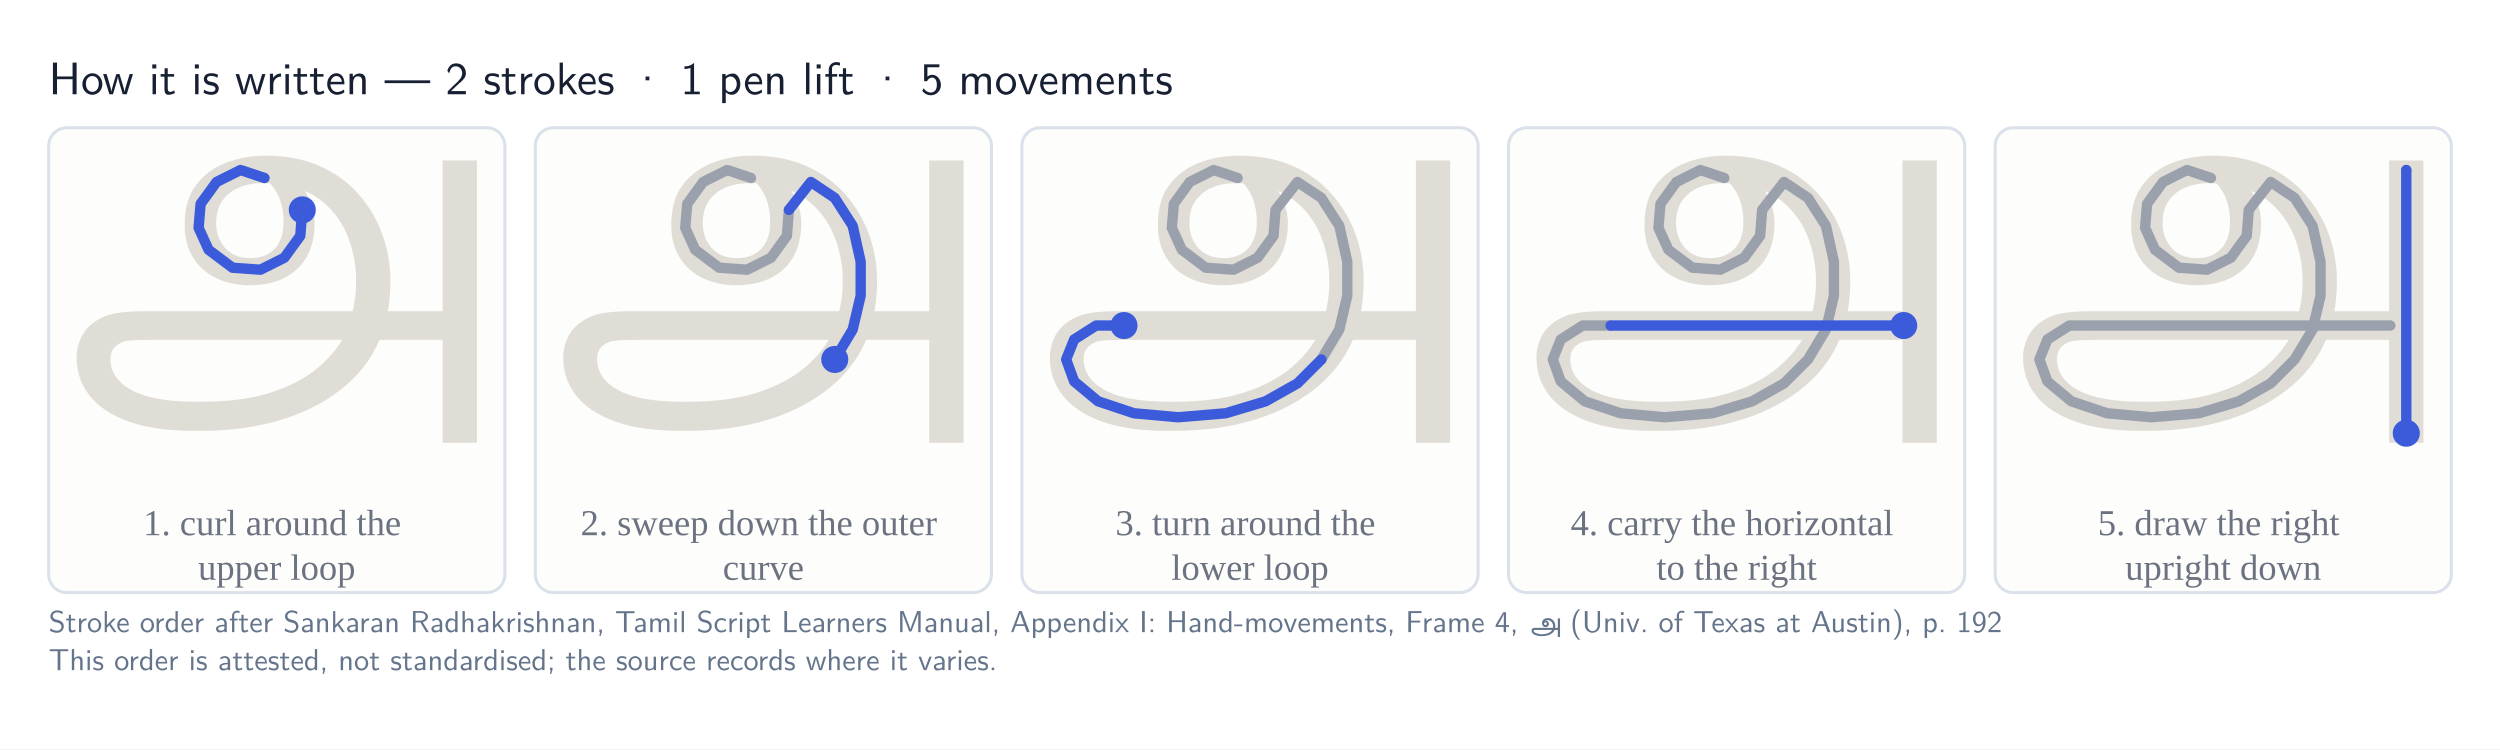
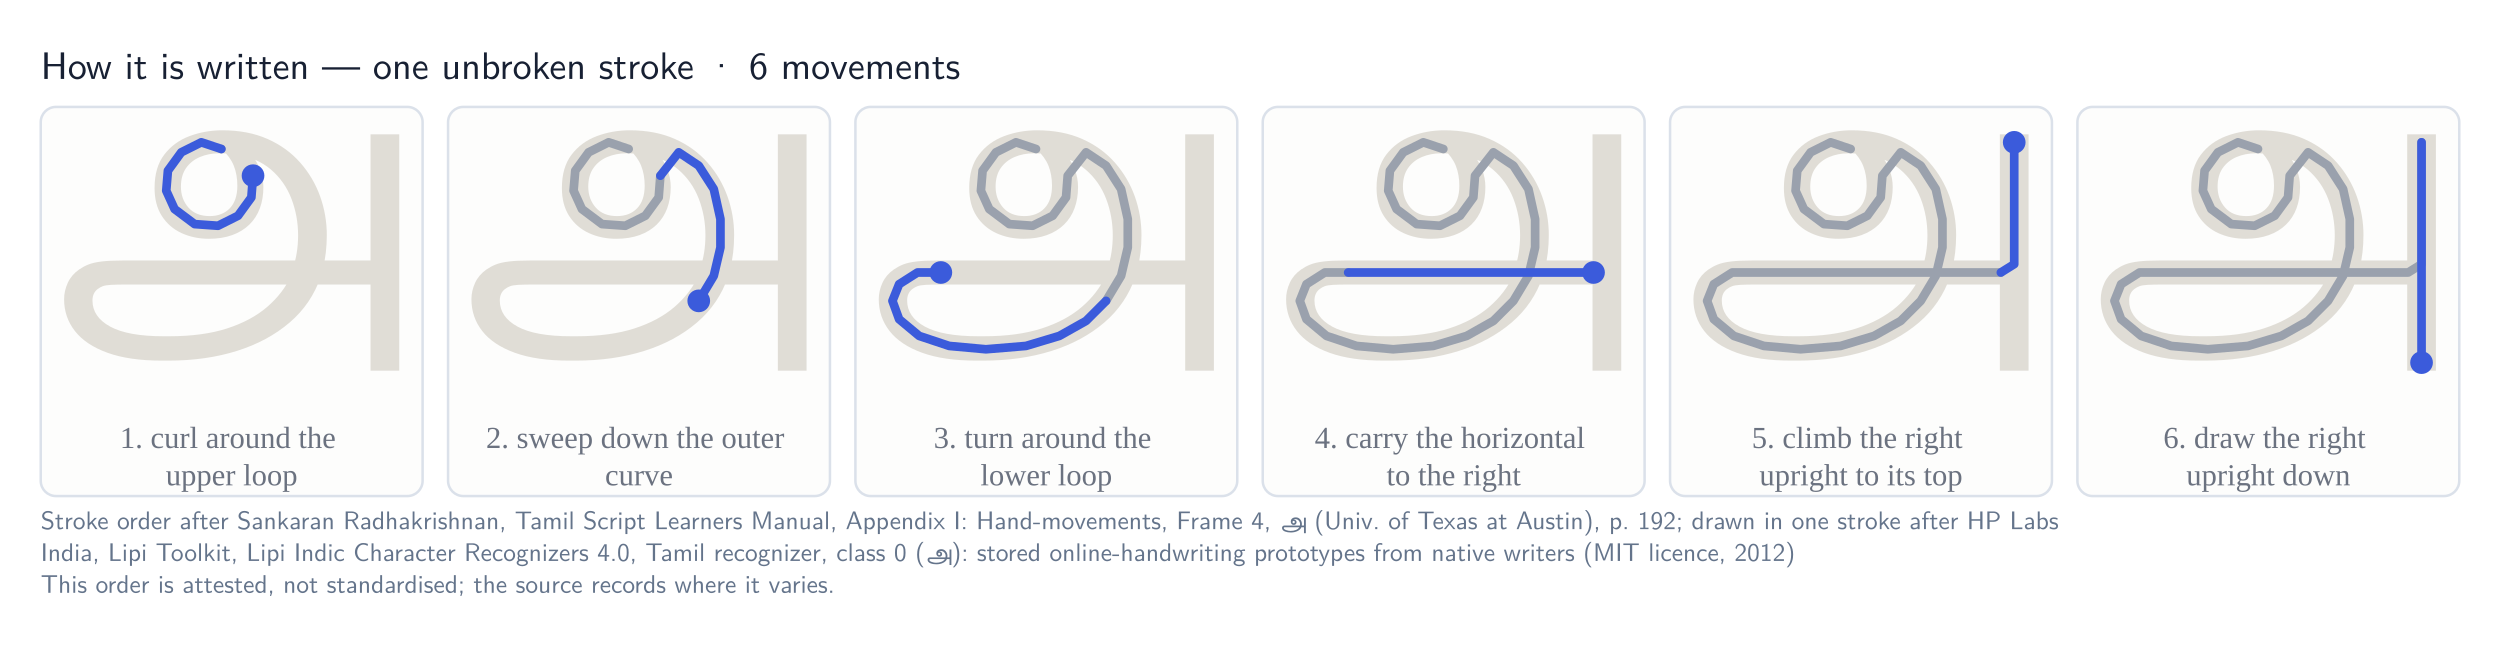
- <svg xmlns="http://www.w3.org/2000/svg" width="822" height="246.35" viewBox="0 0 822 246.35" role="img" aria-label="How to write அ: 2 strokes · 1 pen lift · 5 movements">
-   <rect x="0" y="0" width="822" height="246.35" fill="#ffffff" />
-   <text x="16" y="31" font-family="Latin Modern Sans, sans-serif" font-size="15" fill="#172033">How it is written — 2 strokes · 1 pen lift · 5 movements</text>
+ <svg xmlns="http://www.w3.org/2000/svg" width="982" height="258.85" viewBox="0 0 982 258.85" role="img" aria-label="How to write அ: one unbroken stroke · 6 movements">
+   <rect x="0" y="0" width="982" height="258.85" fill="#ffffff" />
+   <text x="16" y="31" font-family="Latin Modern Sans, sans-serif" font-size="15" fill="#172033">How it is written — one unbroken stroke · 6 movements</text>
  <rect x="16" y="42" width="150" height="152.85" rx="6" fill="#fdfdfc" stroke="#dbe1ea" stroke-width="1" />
  <svg x="16" y="42" width="150" height="152.85" viewBox="-41 -636 1144 1165.7" preserveAspectRatio="xMidYMid meet" overflow="hidden">
    <g transform="scale(1,-1)">
      <path class="ductus__glyph" d="M321 -124Q224 -124 159 -100.5Q94 -77 61.5 -35.5Q29 6 29 60Q29 85 40 109Q51 133 74 149Q87 158 102 164Q117 170 141.5 173Q166 176 206 176L953 176L956 104L217 104Q186 104 169.5 103Q153 102 145 99Q137 96 129 90Q114 78 114 56Q114 7 167 -22Q220 -51 327 -51L344 -51Q445 -51 517.5 -27.5Q590 -4 637.5 37Q685 78 709 130L713 149Q722 174 726 199.5Q730 225 730 251Q730 309 710 361Q690 413 648.5 448.5Q607 484 542 494Q529 496 517.5 496.5Q506 497 493 497Q462 497 436 486Q410 475 394.5 453Q379 431 379 397Q379 360 401.5 334.5Q424 309 465 309Q503 309 525.5 332.5Q548 356 548 400Q548 433 537.5 459.5Q527 486 501 510L558 527Q576 512 591.5 492Q607 472 616.5 447.5Q626 423 626 396Q626 361 615.5 332.5Q605 304 584 283.5Q563 263 532.5 252Q502 241 463 241Q418 241 381 258Q344 275 322 309Q300 343 300 393Q300 455 329 493Q358 531 404.5 548.5Q451 566 503 566Q580 566 638.5 540Q697 514 736.5 469Q776 424 796 368Q816 312 816 252Q816 225 813 199.5Q810 174 804 150L798 128Q770 46 704.5 -10Q639 -66 546.5 -95Q454 -124 342 -124L321 -124ZM947 -154L947 554L1033 554L1033 -154L947 -154Z" fill="#e0ddd6" fill-rule="nonzero" />
      <path class="ductus__done" d="M500 510 L500 510" fill="none" stroke="#9aa1ad" stroke-width="26" stroke-linecap="round" stroke-linejoin="round" />
      <path class="ductus__pen" d="M500 510 L440 530 L380 500 L340 445 L335 385 L360 330 L420 285 L490 280 L550 310 L590 365 L595 430" fill="none" stroke="#3b5bdb" stroke-width="26" stroke-linecap="round" stroke-linejoin="round" />
      <circle class="ductus__tip" cx="595" cy="430" r="34" fill="#3b5bdb" />
    </g>
    <text class="ductus__caption" x="531" y="385.7" text-anchor="middle" font-size="91.7" fill="#6b7280">
      <tspan x="531" y="385.7">1. curl around the</tspan>
      <tspan x="531" y="497.6">upper loop</tspan>
    </text>
  </svg>
  <rect x="176" y="42" width="150" height="152.85" rx="6" fill="#fdfdfc" stroke="#dbe1ea" stroke-width="1" />
  <svg x="176" y="42" width="150" height="152.85" viewBox="-41 -636 1144 1165.7" preserveAspectRatio="xMidYMid meet" overflow="hidden">
    <g transform="scale(1,-1)">
      <path class="ductus__glyph" d="M321 -124Q224 -124 159 -100.5Q94 -77 61.5 -35.5Q29 6 29 60Q29 85 40 109Q51 133 74 149Q87 158 102 164Q117 170 141.5 173Q166 176 206 176L953 176L956 104L217 104Q186 104 169.5 103Q153 102 145 99Q137 96 129 90Q114 78 114 56Q114 7 167 -22Q220 -51 327 -51L344 -51Q445 -51 517.5 -27.5Q590 -4 637.5 37Q685 78 709 130L713 149Q722 174 726 199.5Q730 225 730 251Q730 309 710 361Q690 413 648.5 448.5Q607 484 542 494Q529 496 517.5 496.5Q506 497 493 497Q462 497 436 486Q410 475 394.5 453Q379 431 379 397Q379 360 401.5 334.5Q424 309 465 309Q503 309 525.5 332.5Q548 356 548 400Q548 433 537.5 459.5Q527 486 501 510L558 527Q576 512 591.5 492Q607 472 616.5 447.5Q626 423 626 396Q626 361 615.5 332.5Q605 304 584 283.5Q563 263 532.5 252Q502 241 463 241Q418 241 381 258Q344 275 322 309Q300 343 300 393Q300 455 329 493Q358 531 404.5 548.5Q451 566 503 566Q580 566 638.5 540Q697 514 736.5 469Q776 424 796 368Q816 312 816 252Q816 225 813 199.5Q810 174 804 150L798 128Q770 46 704.5 -10Q639 -66 546.5 -95Q454 -124 342 -124L321 -124ZM947 -154L947 554L1033 554L1033 -154L947 -154Z" fill="#e0ddd6" fill-rule="nonzero" />
      <path class="ductus__done" d="M500 510 L440 530 L380 500 L340 445 L335 385 L360 330 L420 285 L490 280 L550 310 L590 365 L595 430 L595 430" fill="none" stroke="#9aa1ad" stroke-width="26" stroke-linecap="round" stroke-linejoin="round" />
      <path class="ductus__pen" d="M595 430 L650 500 L710 460 L755 390 L775 300 L775 215 L755 130 L710 55" fill="none" stroke="#3b5bdb" stroke-width="26" stroke-linecap="round" stroke-linejoin="round" />
      <circle class="ductus__tip" cx="710" cy="55" r="34" fill="#3b5bdb" />
    </g>
    <text class="ductus__caption" x="531" y="385.7" text-anchor="middle" font-size="91.7" fill="#6b7280">
      <tspan x="531" y="385.7">2. sweep down the outer</tspan>
      <tspan x="531" y="497.6">curve</tspan>
    </text>
  </svg>
  <rect x="336" y="42" width="150" height="152.85" rx="6" fill="#fdfdfc" stroke="#dbe1ea" stroke-width="1" />
  <svg x="336" y="42" width="150" height="152.85" viewBox="-41 -636 1144 1165.7" preserveAspectRatio="xMidYMid meet" overflow="hidden">
    <g transform="scale(1,-1)">
      <path class="ductus__glyph" d="M321 -124Q224 -124 159 -100.5Q94 -77 61.5 -35.5Q29 6 29 60Q29 85 40 109Q51 133 74 149Q87 158 102 164Q117 170 141.5 173Q166 176 206 176L953 176L956 104L217 104Q186 104 169.5 103Q153 102 145 99Q137 96 129 90Q114 78 114 56Q114 7 167 -22Q220 -51 327 -51L344 -51Q445 -51 517.5 -27.5Q590 -4 637.5 37Q685 78 709 130L713 149Q722 174 726 199.5Q730 225 730 251Q730 309 710 361Q690 413 648.5 448.5Q607 484 542 494Q529 496 517.5 496.5Q506 497 493 497Q462 497 436 486Q410 475 394.5 453Q379 431 379 397Q379 360 401.5 334.5Q424 309 465 309Q503 309 525.5 332.5Q548 356 548 400Q548 433 537.5 459.5Q527 486 501 510L558 527Q576 512 591.5 492Q607 472 616.5 447.5Q626 423 626 396Q626 361 615.5 332.5Q605 304 584 283.5Q563 263 532.5 252Q502 241 463 241Q418 241 381 258Q344 275 322 309Q300 343 300 393Q300 455 329 493Q358 531 404.5 548.5Q451 566 503 566Q580 566 638.5 540Q697 514 736.5 469Q776 424 796 368Q816 312 816 252Q816 225 813 199.5Q810 174 804 150L798 128Q770 46 704.5 -10Q639 -66 546.5 -95Q454 -124 342 -124L321 -124ZM947 -154L947 554L1033 554L1033 -154L947 -154Z" fill="#e0ddd6" fill-rule="nonzero" />
      <path class="ductus__done" d="M500 510 L440 530 L380 500 L340 445 L335 385 L360 330 L420 285 L490 280 L550 310 L590 365 L595 430 L650 500 L710 460 L755 390 L775 300 L775 215 L755 130 L710 55 L710 55" fill="none" stroke="#9aa1ad" stroke-width="26" stroke-linecap="round" stroke-linejoin="round" />
      <path class="ductus__pen" d="M710 55 L650 -5 L570 -50 L470 -80 L350 -90 L240 -80 L150 -50 L90 0 L70 55 L90 105 L145 140 L215 140" fill="none" stroke="#3b5bdb" stroke-width="26" stroke-linecap="round" stroke-linejoin="round" />
      <circle class="ductus__tip" cx="215" cy="140" r="34" fill="#3b5bdb" />
    </g>
    <text class="ductus__caption" x="531" y="385.7" text-anchor="middle" font-size="91.7" fill="#6b7280">
      <tspan x="531" y="385.7">3. turn around the</tspan>
      <tspan x="531" y="497.6">lower loop</tspan>
    </text>
  </svg>
  <rect x="496" y="42" width="150" height="152.85" rx="6" fill="#fdfdfc" stroke="#dbe1ea" stroke-width="1" />
  <svg x="496" y="42" width="150" height="152.85" viewBox="-41 -636 1144 1165.7" preserveAspectRatio="xMidYMid meet" overflow="hidden">
    <g transform="scale(1,-1)">
      <path class="ductus__glyph" d="M321 -124Q224 -124 159 -100.5Q94 -77 61.5 -35.5Q29 6 29 60Q29 85 40 109Q51 133 74 149Q87 158 102 164Q117 170 141.5 173Q166 176 206 176L953 176L956 104L217 104Q186 104 169.5 103Q153 102 145 99Q137 96 129 90Q114 78 114 56Q114 7 167 -22Q220 -51 327 -51L344 -51Q445 -51 517.5 -27.5Q590 -4 637.5 37Q685 78 709 130L713 149Q722 174 726 199.5Q730 225 730 251Q730 309 710 361Q690 413 648.5 448.5Q607 484 542 494Q529 496 517.5 496.5Q506 497 493 497Q462 497 436 486Q410 475 394.5 453Q379 431 379 397Q379 360 401.5 334.5Q424 309 465 309Q503 309 525.5 332.5Q548 356 548 400Q548 433 537.5 459.5Q527 486 501 510L558 527Q576 512 591.5 492Q607 472 616.5 447.5Q626 423 626 396Q626 361 615.5 332.5Q605 304 584 283.5Q563 263 532.5 252Q502 241 463 241Q418 241 381 258Q344 275 322 309Q300 343 300 393Q300 455 329 493Q358 531 404.5 548.5Q451 566 503 566Q580 566 638.5 540Q697 514 736.5 469Q776 424 796 368Q816 312 816 252Q816 225 813 199.5Q810 174 804 150L798 128Q770 46 704.5 -10Q639 -66 546.5 -95Q454 -124 342 -124L321 -124ZM947 -154L947 554L1033 554L1033 -154L947 -154Z" fill="#e0ddd6" fill-rule="nonzero" />
      <path class="ductus__done" d="M500 510 L440 530 L380 500 L340 445 L335 385 L360 330 L420 285 L490 280 L550 310 L590 365 L595 430 L650 500 L710 460 L755 390 L775 300 L775 215 L755 130 L710 55 L650 -5 L570 -50 L470 -80 L350 -90 L240 -80 L150 -50 L90 0 L70 55 L90 105 L145 140 L215 140 L215 140" fill="none" stroke="#9aa1ad" stroke-width="26" stroke-linecap="round" stroke-linejoin="round" />
      <path class="ductus__pen" d="M215 140 L350 140 L520 140 L700 140 L850 140 L950 140" fill="none" stroke="#3b5bdb" stroke-width="26" stroke-linecap="round" stroke-linejoin="round" />
      <circle class="ductus__tip" cx="950" cy="140" r="34" fill="#3b5bdb" />
    </g>
    <text class="ductus__caption" x="531" y="385.7" text-anchor="middle" font-size="91.7" fill="#6b7280">
      <tspan x="531" y="385.7">4. carry the horizontal</tspan>
      <tspan x="531" y="497.6">to the right</tspan>
    </text>
  </svg>
  <rect x="656" y="42" width="150" height="152.85" rx="6" fill="#fdfdfc" stroke="#dbe1ea" stroke-width="1" />
  <svg x="656" y="42" width="150" height="152.85" viewBox="-41 -636 1144 1165.7" preserveAspectRatio="xMidYMid meet" overflow="hidden">
    <g transform="scale(1,-1)">
      <path class="ductus__glyph" d="M321 -124Q224 -124 159 -100.5Q94 -77 61.5 -35.5Q29 6 29 60Q29 85 40 109Q51 133 74 149Q87 158 102 164Q117 170 141.5 173Q166 176 206 176L953 176L956 104L217 104Q186 104 169.5 103Q153 102 145 99Q137 96 129 90Q114 78 114 56Q114 7 167 -22Q220 -51 327 -51L344 -51Q445 -51 517.5 -27.5Q590 -4 637.5 37Q685 78 709 130L713 149Q722 174 726 199.5Q730 225 730 251Q730 309 710 361Q690 413 648.5 448.5Q607 484 542 494Q529 496 517.5 496.5Q506 497 493 497Q462 497 436 486Q410 475 394.5 453Q379 431 379 397Q379 360 401.5 334.5Q424 309 465 309Q503 309 525.5 332.5Q548 356 548 400Q548 433 537.5 459.5Q527 486 501 510L558 527Q576 512 591.5 492Q607 472 616.5 447.5Q626 423 626 396Q626 361 615.5 332.5Q605 304 584 283.5Q563 263 532.5 252Q502 241 463 241Q418 241 381 258Q344 275 322 309Q300 343 300 393Q300 455 329 493Q358 531 404.5 548.5Q451 566 503 566Q580 566 638.5 540Q697 514 736.5 469Q776 424 796 368Q816 312 816 252Q816 225 813 199.5Q810 174 804 150L798 128Q770 46 704.5 -10Q639 -66 546.5 -95Q454 -124 342 -124L321 -124ZM947 -154L947 554L1033 554L1033 -154L947 -154Z" fill="#e0ddd6" fill-rule="nonzero" />
-       <path class="ductus__done" d="M500 510 L440 530 L380 500 L340 445 L335 385 L360 330 L420 285 L490 280 L550 310 L590 365 L595 430 L650 500 L710 460 L755 390 L775 300 L775 215 L755 130 L710 55 L650 -5 L570 -50 L470 -80 L350 -90 L240 -80 L150 -50 L90 0 L70 55 L90 105 L145 140 L215 140 L350 140 L520 140 L700 140 L850 140 L950 140" fill="none" stroke="#9aa1ad" stroke-width="26" stroke-linecap="round" stroke-linejoin="round" />
-       <path class="ductus__done" d="M990 530 L990 530" fill="none" stroke="#9aa1ad" stroke-width="26" stroke-linecap="round" stroke-linejoin="round" />
+       <path class="ductus__done" d="M500 510 L440 530 L380 500 L340 445 L335 385 L360 330 L420 285 L490 280 L550 310 L590 365 L595 430 L650 500 L710 460 L755 390 L775 300 L775 215 L755 130 L710 55 L650 -5 L570 -50 L470 -80 L350 -90 L240 -80 L150 -50 L90 0 L70 55 L90 105 L145 140 L215 140 L350 140 L520 140 L700 140 L850 140 L950 140 L950 140" fill="none" stroke="#9aa1ad" stroke-width="26" stroke-linecap="round" stroke-linejoin="round" />
+       <path class="ductus__pen" d="M950 140 L990 165 L990 290 L990 410 L990 530" fill="none" stroke="#3b5bdb" stroke-width="26" stroke-linecap="round" stroke-linejoin="round" />
+       <circle class="ductus__tip" cx="990" cy="530" r="34" fill="#3b5bdb" />
+     </g>
+     <text class="ductus__caption" x="531" y="385.7" text-anchor="middle" font-size="91.7" fill="#6b7280">
+       <tspan x="531" y="385.7">5. climb the right</tspan>
+       <tspan x="531" y="497.6">upright to its top</tspan>
+     </text>
+   </svg>
+   <rect x="816" y="42" width="150" height="152.85" rx="6" fill="#fdfdfc" stroke="#dbe1ea" stroke-width="1" />
+   <svg x="816" y="42" width="150" height="152.85" viewBox="-41 -636 1144 1165.7" preserveAspectRatio="xMidYMid meet" overflow="hidden">
+     <g transform="scale(1,-1)">
+       <path class="ductus__glyph" d="M321 -124Q224 -124 159 -100.5Q94 -77 61.5 -35.5Q29 6 29 60Q29 85 40 109Q51 133 74 149Q87 158 102 164Q117 170 141.5 173Q166 176 206 176L953 176L956 104L217 104Q186 104 169.5 103Q153 102 145 99Q137 96 129 90Q114 78 114 56Q114 7 167 -22Q220 -51 327 -51L344 -51Q445 -51 517.5 -27.5Q590 -4 637.5 37Q685 78 709 130L713 149Q722 174 726 199.5Q730 225 730 251Q730 309 710 361Q690 413 648.5 448.5Q607 484 542 494Q529 496 517.5 496.5Q506 497 493 497Q462 497 436 486Q410 475 394.5 453Q379 431 379 397Q379 360 401.5 334.5Q424 309 465 309Q503 309 525.5 332.5Q548 356 548 400Q548 433 537.5 459.5Q527 486 501 510L558 527Q576 512 591.5 492Q607 472 616.5 447.5Q626 423 626 396Q626 361 615.5 332.5Q605 304 584 283.5Q563 263 532.5 252Q502 241 463 241Q418 241 381 258Q344 275 322 309Q300 343 300 393Q300 455 329 493Q358 531 404.5 548.5Q451 566 503 566Q580 566 638.5 540Q697 514 736.5 469Q776 424 796 368Q816 312 816 252Q816 225 813 199.5Q810 174 804 150L798 128Q770 46 704.5 -10Q639 -66 546.5 -95Q454 -124 342 -124L321 -124ZM947 -154L947 554L1033 554L1033 -154L947 -154Z" fill="#e0ddd6" fill-rule="nonzero" />
+       <path class="ductus__done" d="M500 510 L440 530 L380 500 L340 445 L335 385 L360 330 L420 285 L490 280 L550 310 L590 365 L595 430 L650 500 L710 460 L755 390 L775 300 L775 215 L755 130 L710 55 L650 -5 L570 -50 L470 -80 L350 -90 L240 -80 L150 -50 L90 0 L70 55 L90 105 L145 140 L215 140 L350 140 L520 140 L700 140 L850 140 L950 140 L990 165 L990 290 L990 410 L990 530 L990 530" fill="none" stroke="#9aa1ad" stroke-width="26" stroke-linecap="round" stroke-linejoin="round" />
      <path class="ductus__pen" d="M990 530 L990 390 L990 230 L990 70 L990 -130" fill="none" stroke="#3b5bdb" stroke-width="26" stroke-linecap="round" stroke-linejoin="round" />
      <circle class="ductus__tip" cx="990" cy="-130" r="34" fill="#3b5bdb" />
    </g>
    <text class="ductus__caption" x="531" y="385.7" text-anchor="middle" font-size="91.7" fill="#6b7280">
-       <tspan x="531" y="385.7">5. draw the right</tspan>
+       <tspan x="531" y="385.7">6. draw the right</tspan>
      <tspan x="531" y="497.6">upright down</tspan>
    </text>
  </svg>
-   <text x="16" y="207.85" font-family="Latin Modern Sans, sans-serif" font-size="10" fill="#64748b">Stroke order after Sankaran Radhakrishnan, Tamil Script Learners Manual, Appendix I: Hand-movements, Frame 4, அ (Univ. of Texas at Austin), p. 192</text>
-   <text x="16" y="220.35" font-family="Latin Modern Sans, sans-serif" font-size="10" fill="#64748b">This order is attested, not standardised; the source records where it varies.</text>
+   <text x="16" y="207.85" font-family="Latin Modern Sans, sans-serif" font-size="10" fill="#64748b">Stroke order after Sankaran Radhakrishnan, Tamil Script Learners Manual, Appendix I: Hand-movements, Frame 4, அ (Univ. of Texas at Austin), p. 192; drawn in one stroke after HP Labs</text>
+   <text x="16" y="220.35" font-family="Latin Modern Sans, sans-serif" font-size="10" fill="#64748b">India, Lipi Toolkit, Lipi Indic Character Recognizers 4.0, Tamil recognizer, class 0 (அ): stored online-handwriting prototypes from native writers (MIT licence, 2012)</text>
+   <text x="16" y="232.85" font-family="Latin Modern Sans, sans-serif" font-size="10" fill="#64748b">This order is attested, not standardised; the source records where it varies.</text>
</svg>
